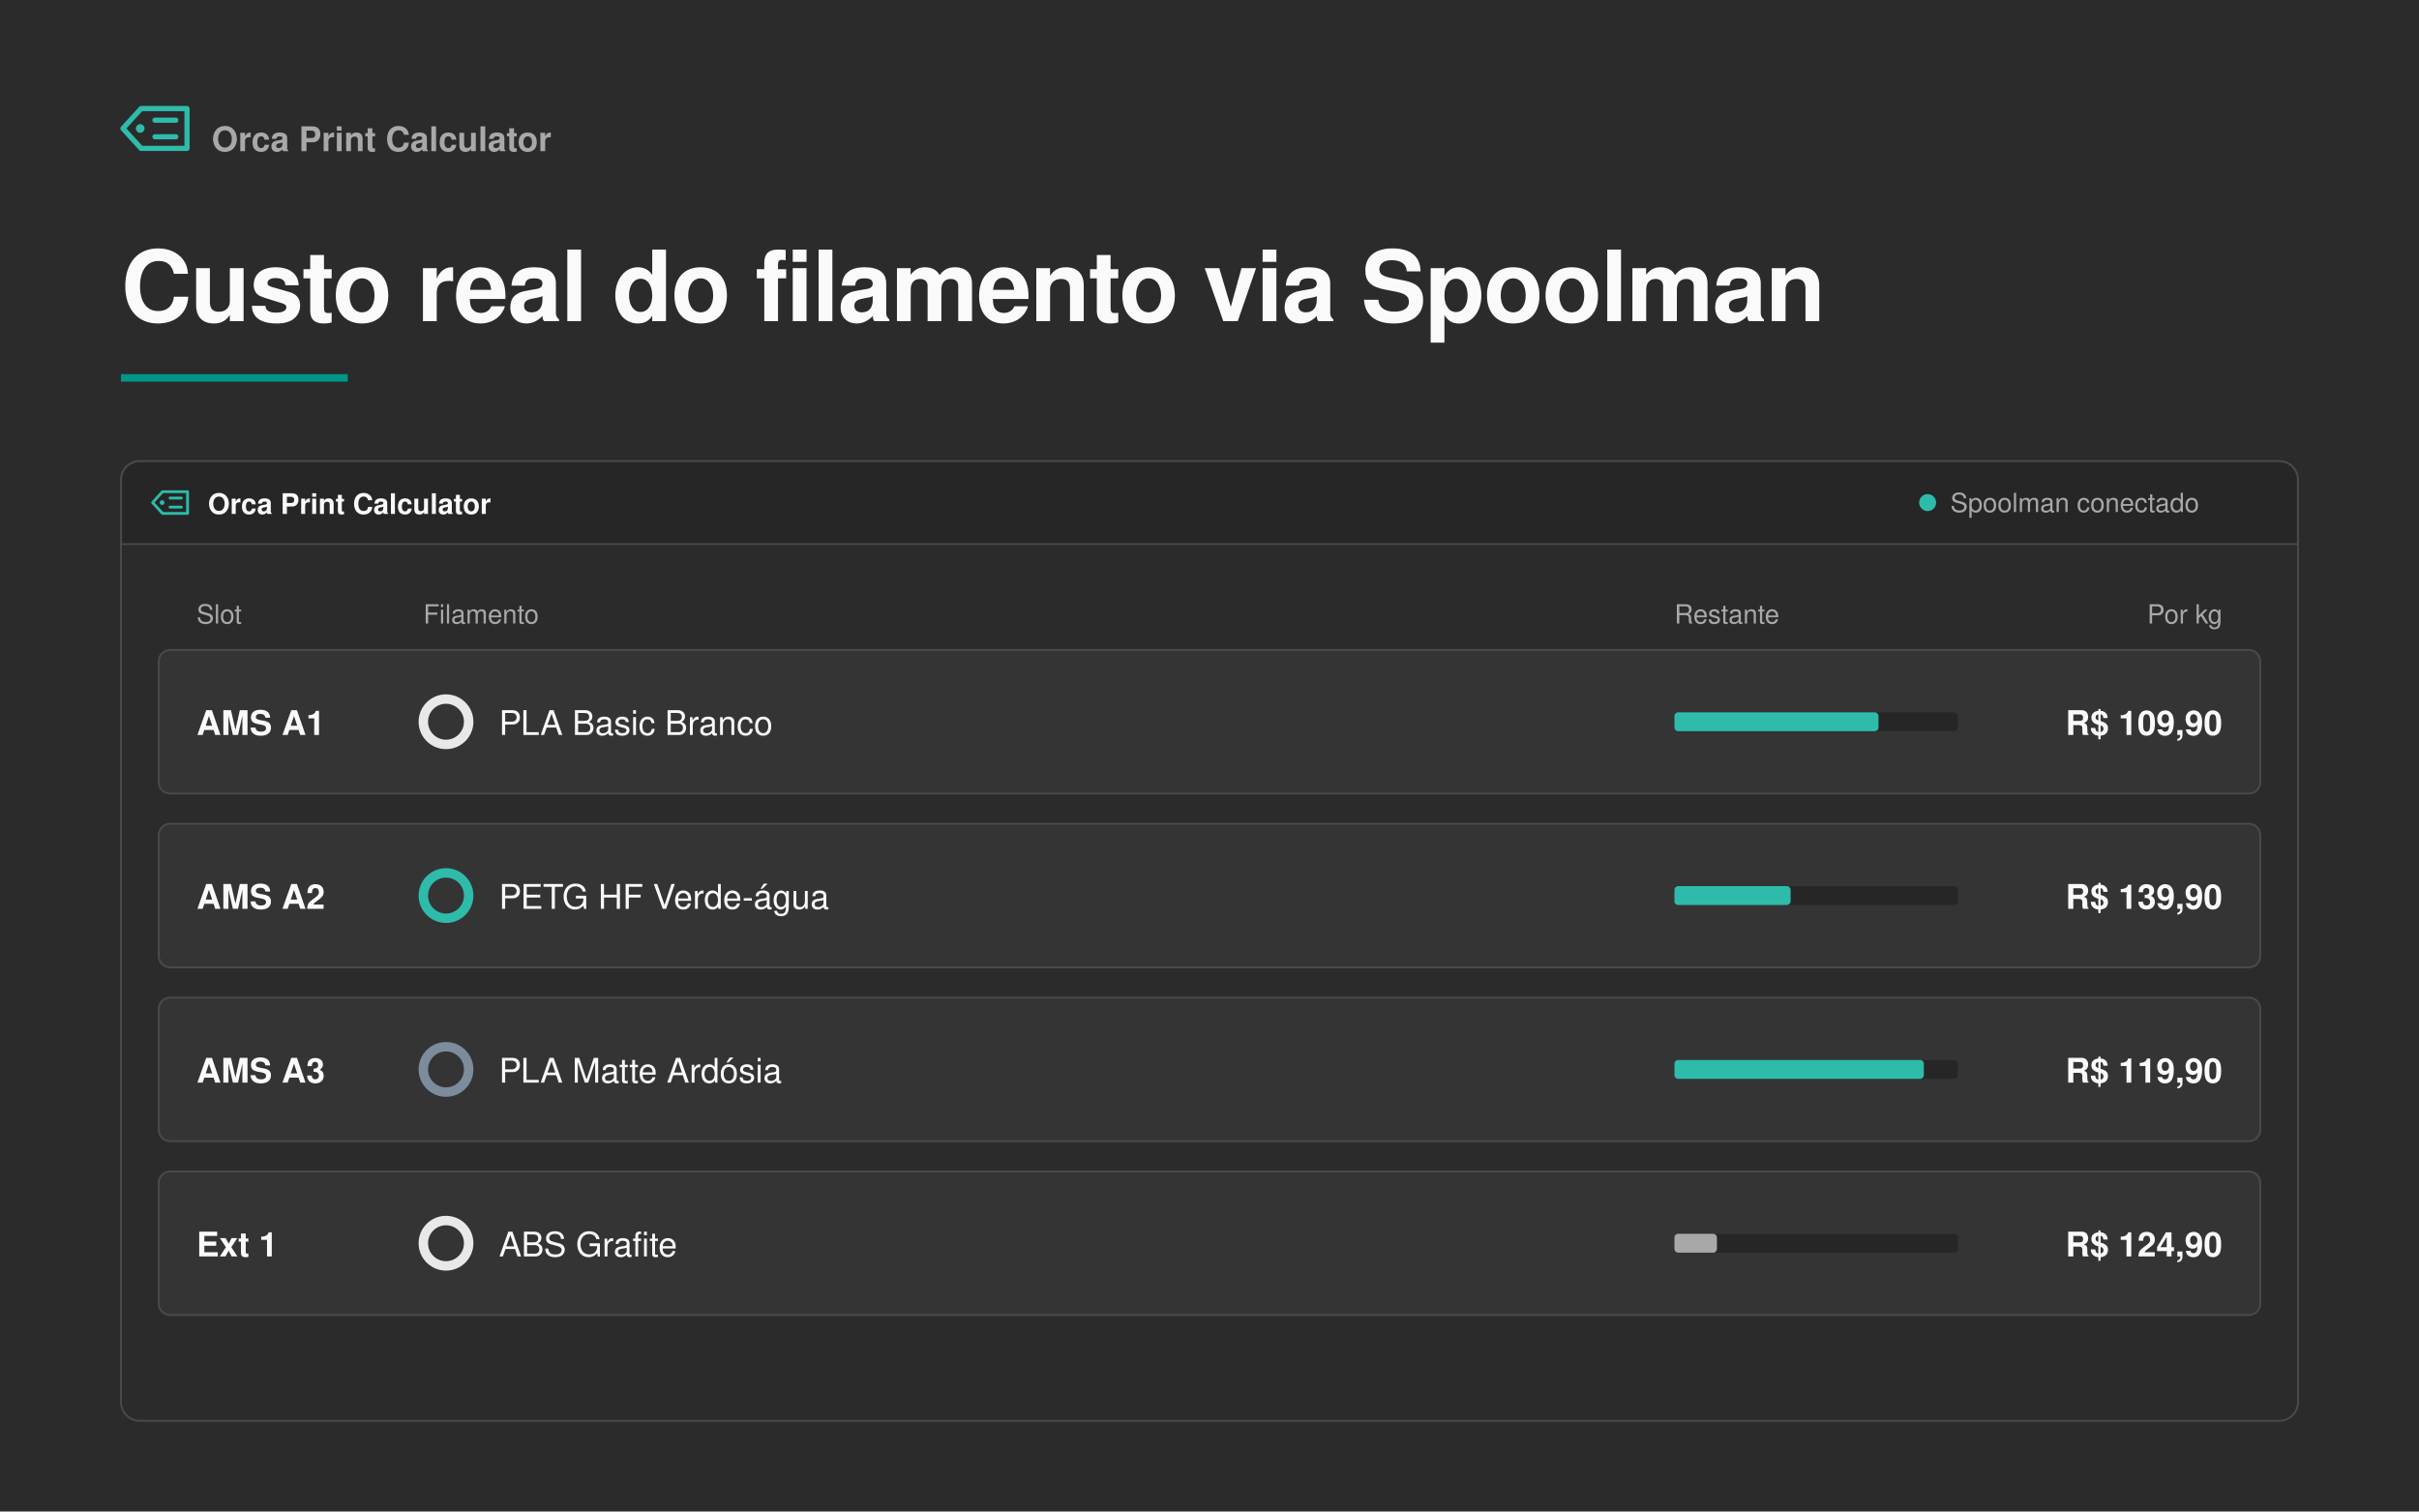
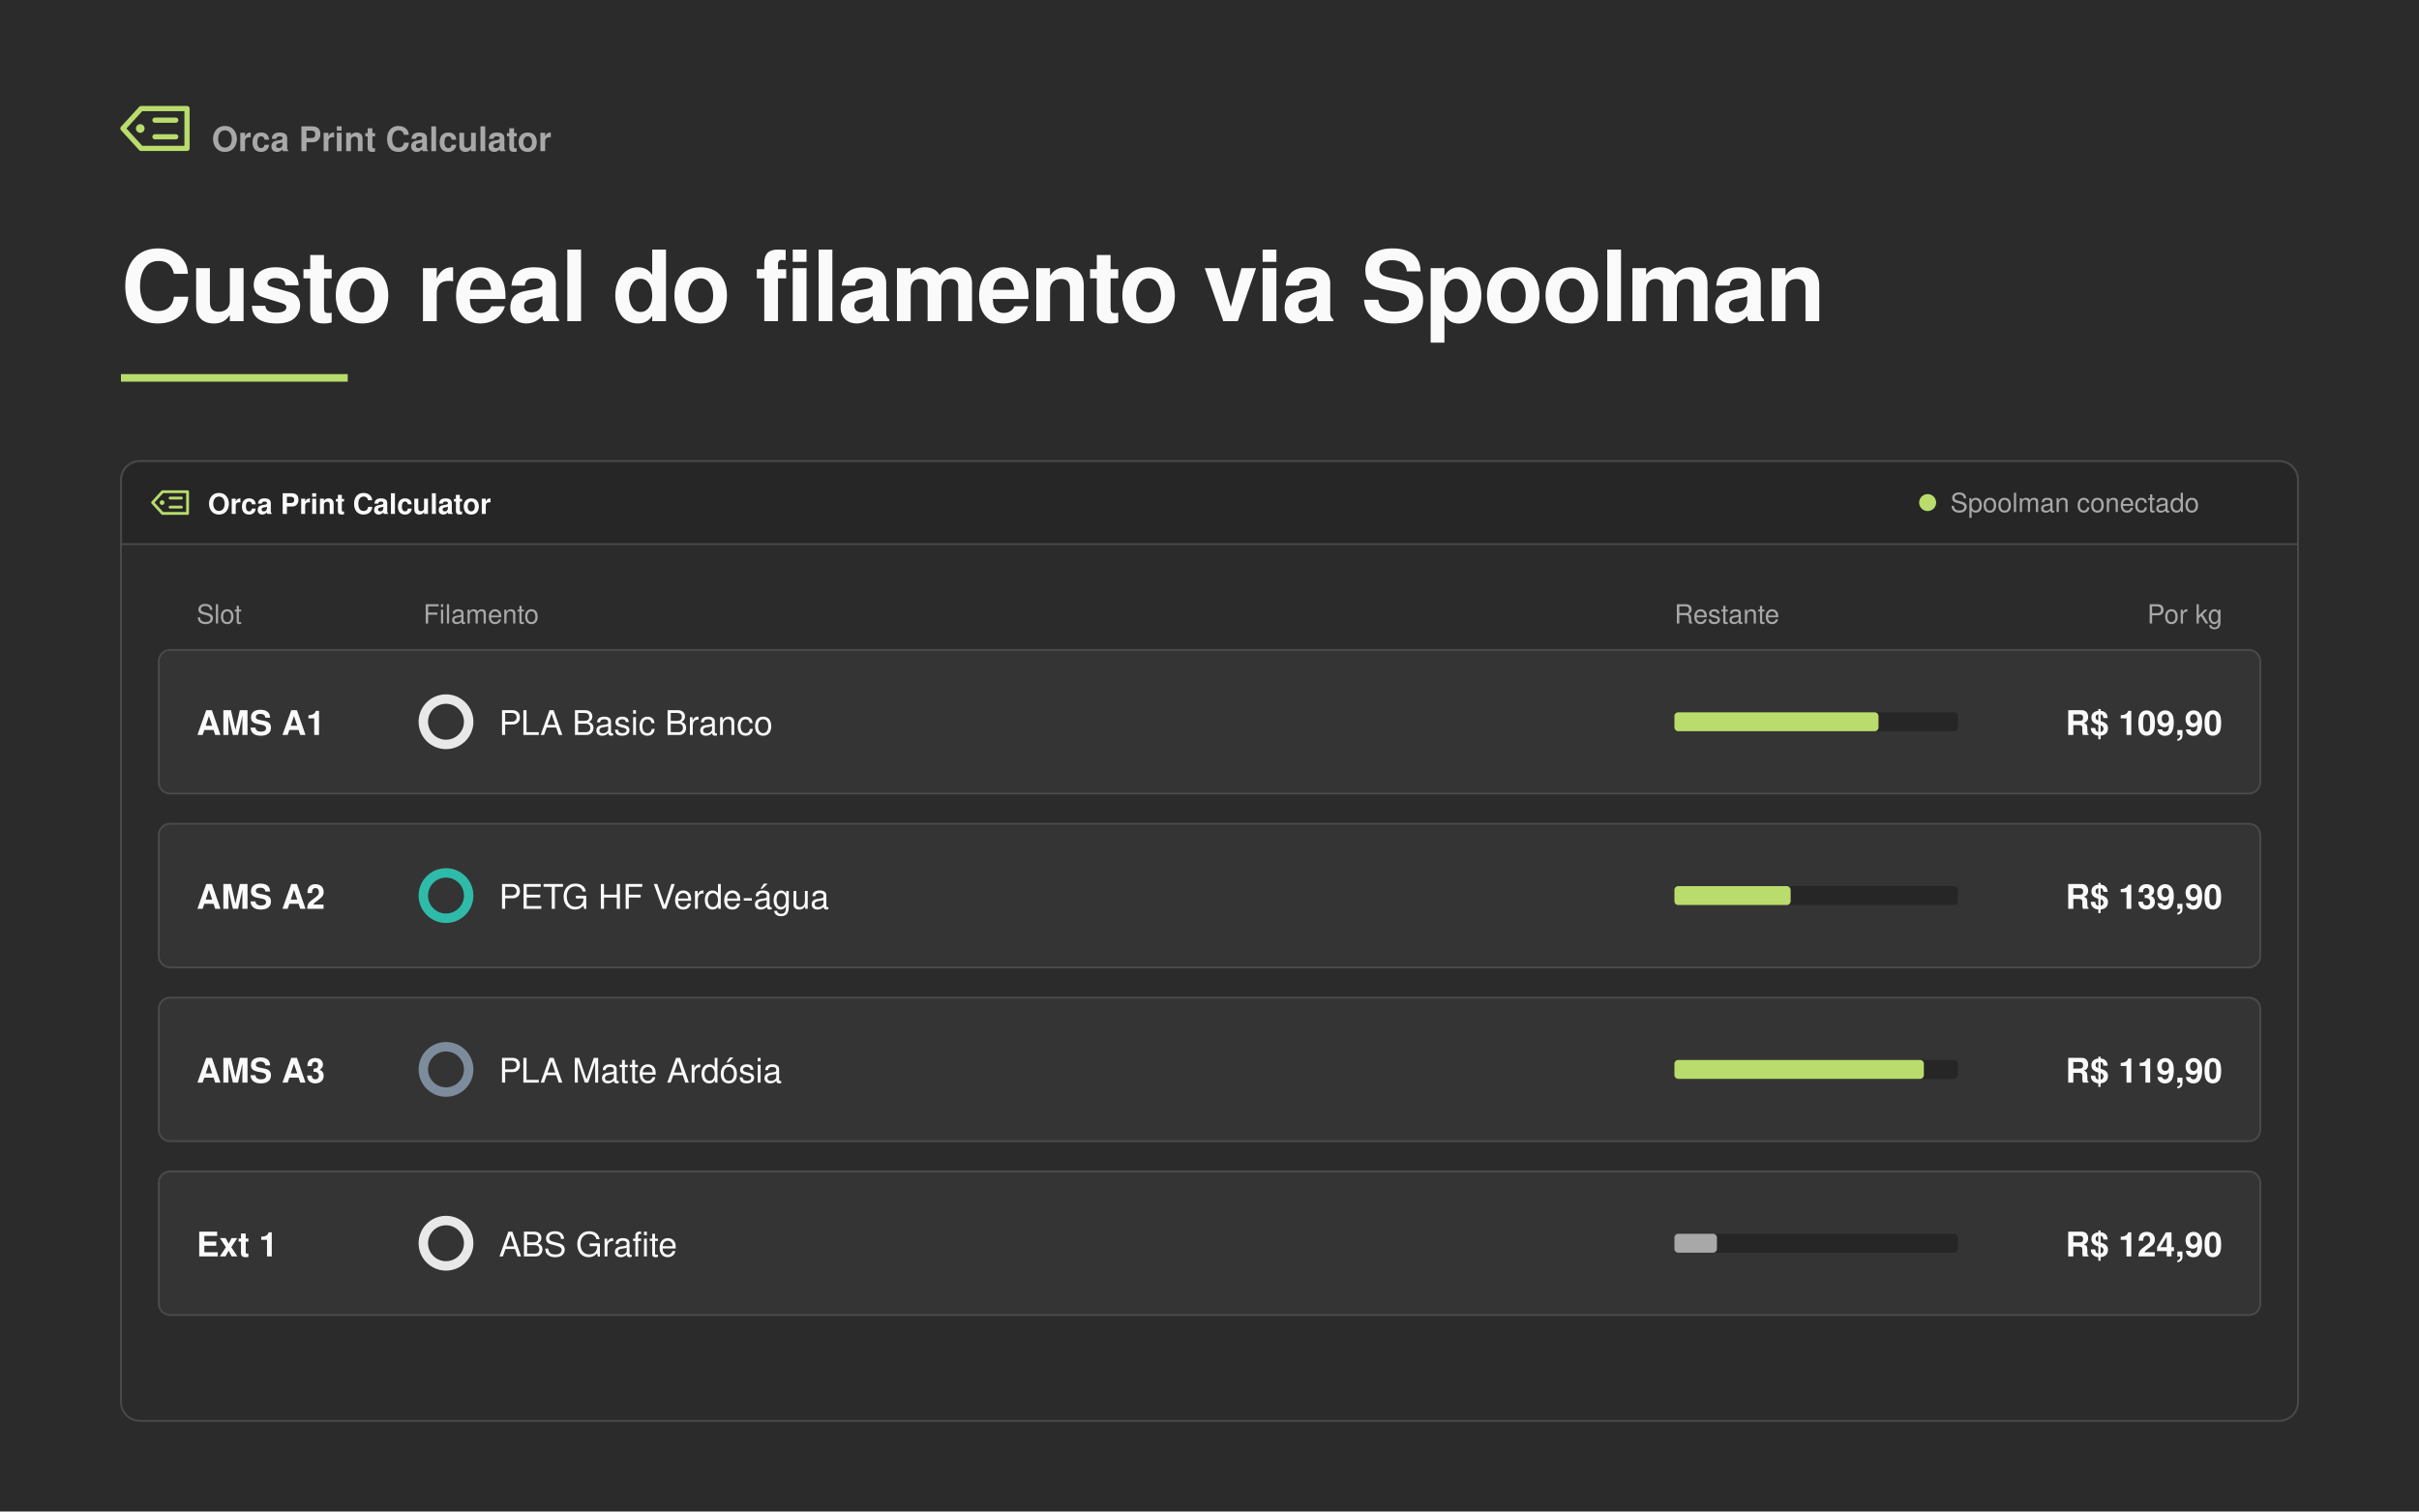
<svg xmlns="http://www.w3.org/2000/svg" width="1280" height="800" viewBox="0 0 1280 800">
  <rect x="0" y="0" width="1280" height="800" rx="0" fill="#2B2B2B" />
  <g transform="translate(60 46) scale(1.833333)">
-     <path d="M2.75 12L8 6.25H21.25V17.75H8Z" fill="none" stroke="#2EBBAA" stroke-width="1.5" stroke-linecap="round" stroke-linejoin="round" />
-     <circle cx="7.75" cy="12" r="1.25" fill="#2EBBAA" />
-     <path d="M12 9.6H18M12 14.4H18" fill="none" stroke="#2EBBAA" stroke-width="1.5" stroke-linecap="round" />
+     <path d="M2.75 12L8 6.25H21.25V17.75H8Z" fill="none" stroke="#B9DC6C" stroke-width="1.5" stroke-linecap="round" stroke-linejoin="round" />
+     <circle cx="7.75" cy="12" r="1.25" fill="#B9DC6C" />
+     <path d="M12 9.6H18M12 14.4H18" fill="none" stroke="#B9DC6C" stroke-width="1.5" stroke-linecap="round" />
  </g>
  <text x="112" y="80" font-size="18" font-weight="600" fill="#A8A8A8" text-anchor="start" font-family="'Avenir Next','Helvetica Neue',Helvetica,Arial,sans-serif">Orca Print Calculator</text>
  <text x="64" y="170" font-size="52" font-weight="700" fill="#FAFAFA" text-anchor="start" font-family="'Avenir Next','Helvetica Neue',Helvetica,Arial,sans-serif" letter-spacing="-0.015em">Custo real do filamento via Spoolman</text>
-   <path d="M64 200H184" stroke="#009688" stroke-width="4" />
+   <path d="M64 200H184" stroke="#B9DC6C" stroke-width="4" />
  <rect x="64" y="244" width="1152" height="508" rx="10" fill="#2B2B2B" stroke="#4A4A4A" stroke-width="1" />
  <rect x="65" y="245" width="1150" height="43" rx="9" fill="#262626" />
  <rect x="65" y="278" width="1150" height="10" rx="0" fill="#262626" />
  <g transform="translate(78 254) scale(1)">
-     <path d="M2.75 12L8 6.25H21.25V17.75H8Z" fill="none" stroke="#2EBBAA" stroke-width="1.5" stroke-linecap="round" stroke-linejoin="round" />
-     <circle cx="7.75" cy="12" r="1.25" fill="#2EBBAA" />
-     <path d="M12 9.6H18M12 14.4H18" fill="none" stroke="#2EBBAA" stroke-width="1.5" stroke-linecap="round" />
+     <path d="M2.75 12L8 6.25H21.25V17.75H8Z" fill="none" stroke="#B9DC6C" stroke-width="1.5" stroke-linecap="round" stroke-linejoin="round" />
+     <circle cx="7.75" cy="12" r="1.25" fill="#B9DC6C" />
+     <path d="M12 9.6H18M12 14.4H18" fill="none" stroke="#B9DC6C" stroke-width="1.5" stroke-linecap="round" />
  </g>
  <text x="110" y="272" font-size="15" font-weight="600" fill="#FAFAFA" text-anchor="start" font-family="'Avenir Next','Helvetica Neue',Helvetica,Arial,sans-serif">Orca Print Calculator</text>
-   <circle cx="1020" cy="266" r="4.5" fill="#2EBBAA" />
+   <circle cx="1020" cy="266" r="4.5" fill="#B9DC6C" />
  <text x="1032" y="271" font-size="14" font-weight="500" fill="#A8A8A8" text-anchor="start" font-family="'Avenir Next','Helvetica Neue',Helvetica,Arial,sans-serif">Spoolman conectado</text>
  <path d="M64 288H1216" stroke="#4A4A4A" />
  <text x="104" y="330" font-size="14" font-weight="500" fill="#A8A8A8" text-anchor="start" font-family="'Avenir Next','Helvetica Neue',Helvetica,Arial,sans-serif">Slot</text>
  <text x="224" y="330" font-size="14" font-weight="500" fill="#A8A8A8" text-anchor="start" font-family="'Avenir Next','Helvetica Neue',Helvetica,Arial,sans-serif">Filamento</text>
  <text x="886" y="330" font-size="14" font-weight="500" fill="#A8A8A8" text-anchor="start" font-family="'Avenir Next','Helvetica Neue',Helvetica,Arial,sans-serif">Restante</text>
  <text x="1176" y="330" font-size="14" font-weight="500" fill="#A8A8A8" text-anchor="end" font-family="'Avenir Next','Helvetica Neue',Helvetica,Arial,sans-serif">Por kg</text>
  <rect x="84" y="344" width="1112" height="76" rx="6" fill="#343434" stroke="#4A4A4A" stroke-width="1" />
  <text x="104" y="389" font-size="18" font-weight="600" fill="#FAFAFA" text-anchor="start" font-family="'Avenir Next','Helvetica Neue',Helvetica,Arial,sans-serif">AMS A1</text>
  <circle cx="236" cy="382" r="12" fill="none" stroke="#E8E8E8" stroke-width="5" />
  <text x="264" y="389" font-size="18" font-weight="500" fill="#FAFAFA" text-anchor="start" font-family="'Avenir Next','Helvetica Neue',Helvetica,Arial,sans-serif">PLA Basic Branco</text>
  <rect x="886" y="377" width="150" height="10" rx="2" fill="#262626" />
-   <rect x="886" y="377" width="108" height="10" rx="2" fill="#2EBBAA" />
+   <rect x="886" y="377" width="108" height="10" rx="2" fill="#B9DC6C" />
  <text x="1176" y="389" font-size="18" font-weight="600" fill="#FAFAFA" text-anchor="end" font-family="'Avenir Next','Helvetica Neue',Helvetica,Arial,sans-serif">R$ 109,90</text>
  <rect x="84" y="436" width="1112" height="76" rx="6" fill="#343434" stroke="#4A4A4A" stroke-width="1" />
  <text x="104" y="481" font-size="18" font-weight="600" fill="#FAFAFA" text-anchor="start" font-family="'Avenir Next','Helvetica Neue',Helvetica,Arial,sans-serif">AMS A2</text>
  <circle cx="236" cy="474" r="12" fill="none" stroke="#2EBBAA" stroke-width="5" />
  <text x="264" y="481" font-size="18" font-weight="500" fill="#FAFAFA" text-anchor="start" font-family="'Avenir Next','Helvetica Neue',Helvetica,Arial,sans-serif">PETG HF Verde-água</text>
  <rect x="886" y="469" width="150" height="10" rx="2" fill="#262626" />
-   <rect x="886" y="469" width="61.5" height="10" rx="2" fill="#2EBBAA" />
+   <rect x="886" y="469" width="61.5" height="10" rx="2" fill="#B9DC6C" />
  <text x="1176" y="481" font-size="18" font-weight="600" fill="#FAFAFA" text-anchor="end" font-family="'Avenir Next','Helvetica Neue',Helvetica,Arial,sans-serif">R$ 139,90</text>
  <rect x="84" y="528" width="1112" height="76" rx="6" fill="#343434" stroke="#4A4A4A" stroke-width="1" />
  <text x="104" y="573" font-size="18" font-weight="600" fill="#FAFAFA" text-anchor="start" font-family="'Avenir Next','Helvetica Neue',Helvetica,Arial,sans-serif">AMS A3</text>
  <circle cx="236" cy="566" r="12" fill="none" stroke="#7C8C9C" stroke-width="5" />
  <text x="264" y="573" font-size="18" font-weight="500" fill="#FAFAFA" text-anchor="start" font-family="'Avenir Next','Helvetica Neue',Helvetica,Arial,sans-serif">PLA Matte Ardósia</text>
  <rect x="886" y="561" width="150" height="10" rx="2" fill="#262626" />
-   <rect x="886" y="561" width="132" height="10" rx="2" fill="#2EBBAA" />
+   <rect x="886" y="561" width="132" height="10" rx="2" fill="#B9DC6C" />
  <text x="1176" y="573" font-size="18" font-weight="600" fill="#FAFAFA" text-anchor="end" font-family="'Avenir Next','Helvetica Neue',Helvetica,Arial,sans-serif">R$ 119,90</text>
  <rect x="84" y="620" width="1112" height="76" rx="6" fill="#343434" stroke="#4A4A4A" stroke-width="1" />
  <text x="104" y="665" font-size="18" font-weight="600" fill="#FAFAFA" text-anchor="start" font-family="'Avenir Next','Helvetica Neue',Helvetica,Arial,sans-serif">Ext 1</text>
  <circle cx="236" cy="658" r="12" fill="none" stroke="#E8E8E8" stroke-width="5" />
  <text x="264" y="665" font-size="18" font-weight="500" fill="#FAFAFA" text-anchor="start" font-family="'Avenir Next','Helvetica Neue',Helvetica,Arial,sans-serif">ABS Grafite</text>
  <rect x="886" y="653" width="150" height="10" rx="2" fill="#262626" />
  <rect x="886" y="653" width="22.5" height="10" rx="2" fill="#A8A8A8" />
  <text x="1176" y="665" font-size="18" font-weight="600" fill="#FAFAFA" text-anchor="end" font-family="'Avenir Next','Helvetica Neue',Helvetica,Arial,sans-serif">R$ 124,90</text>
</svg>
